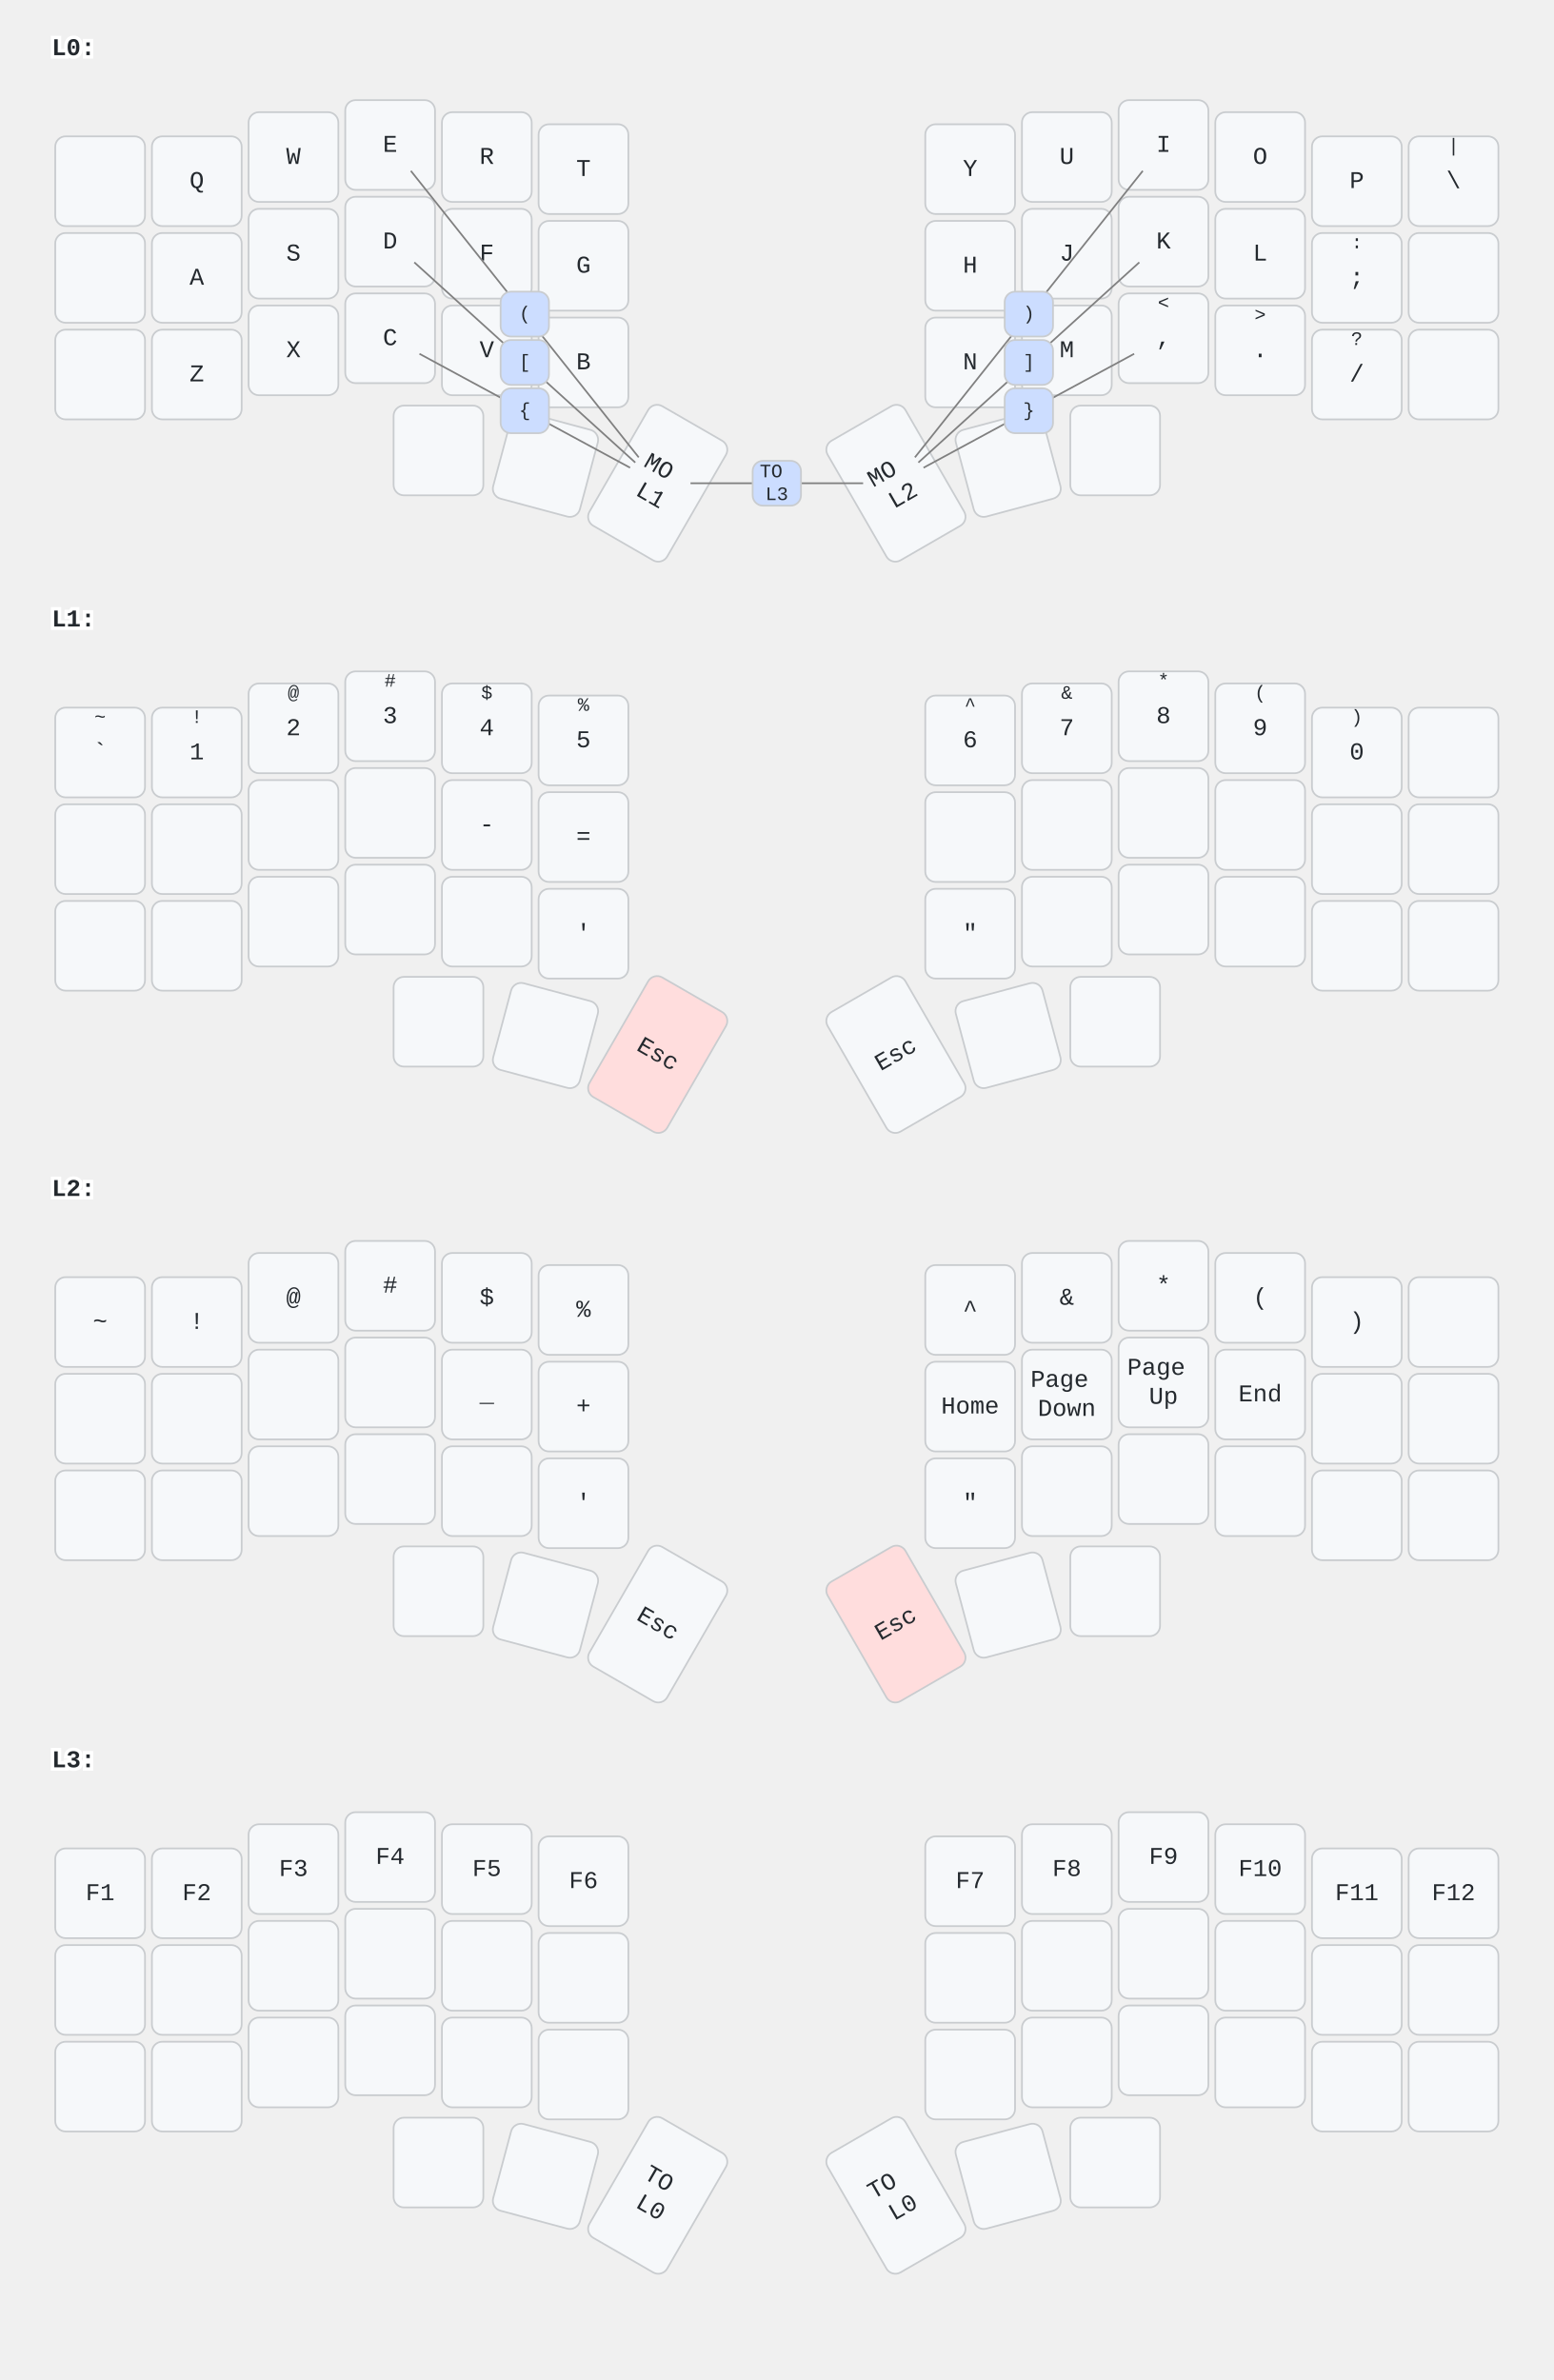
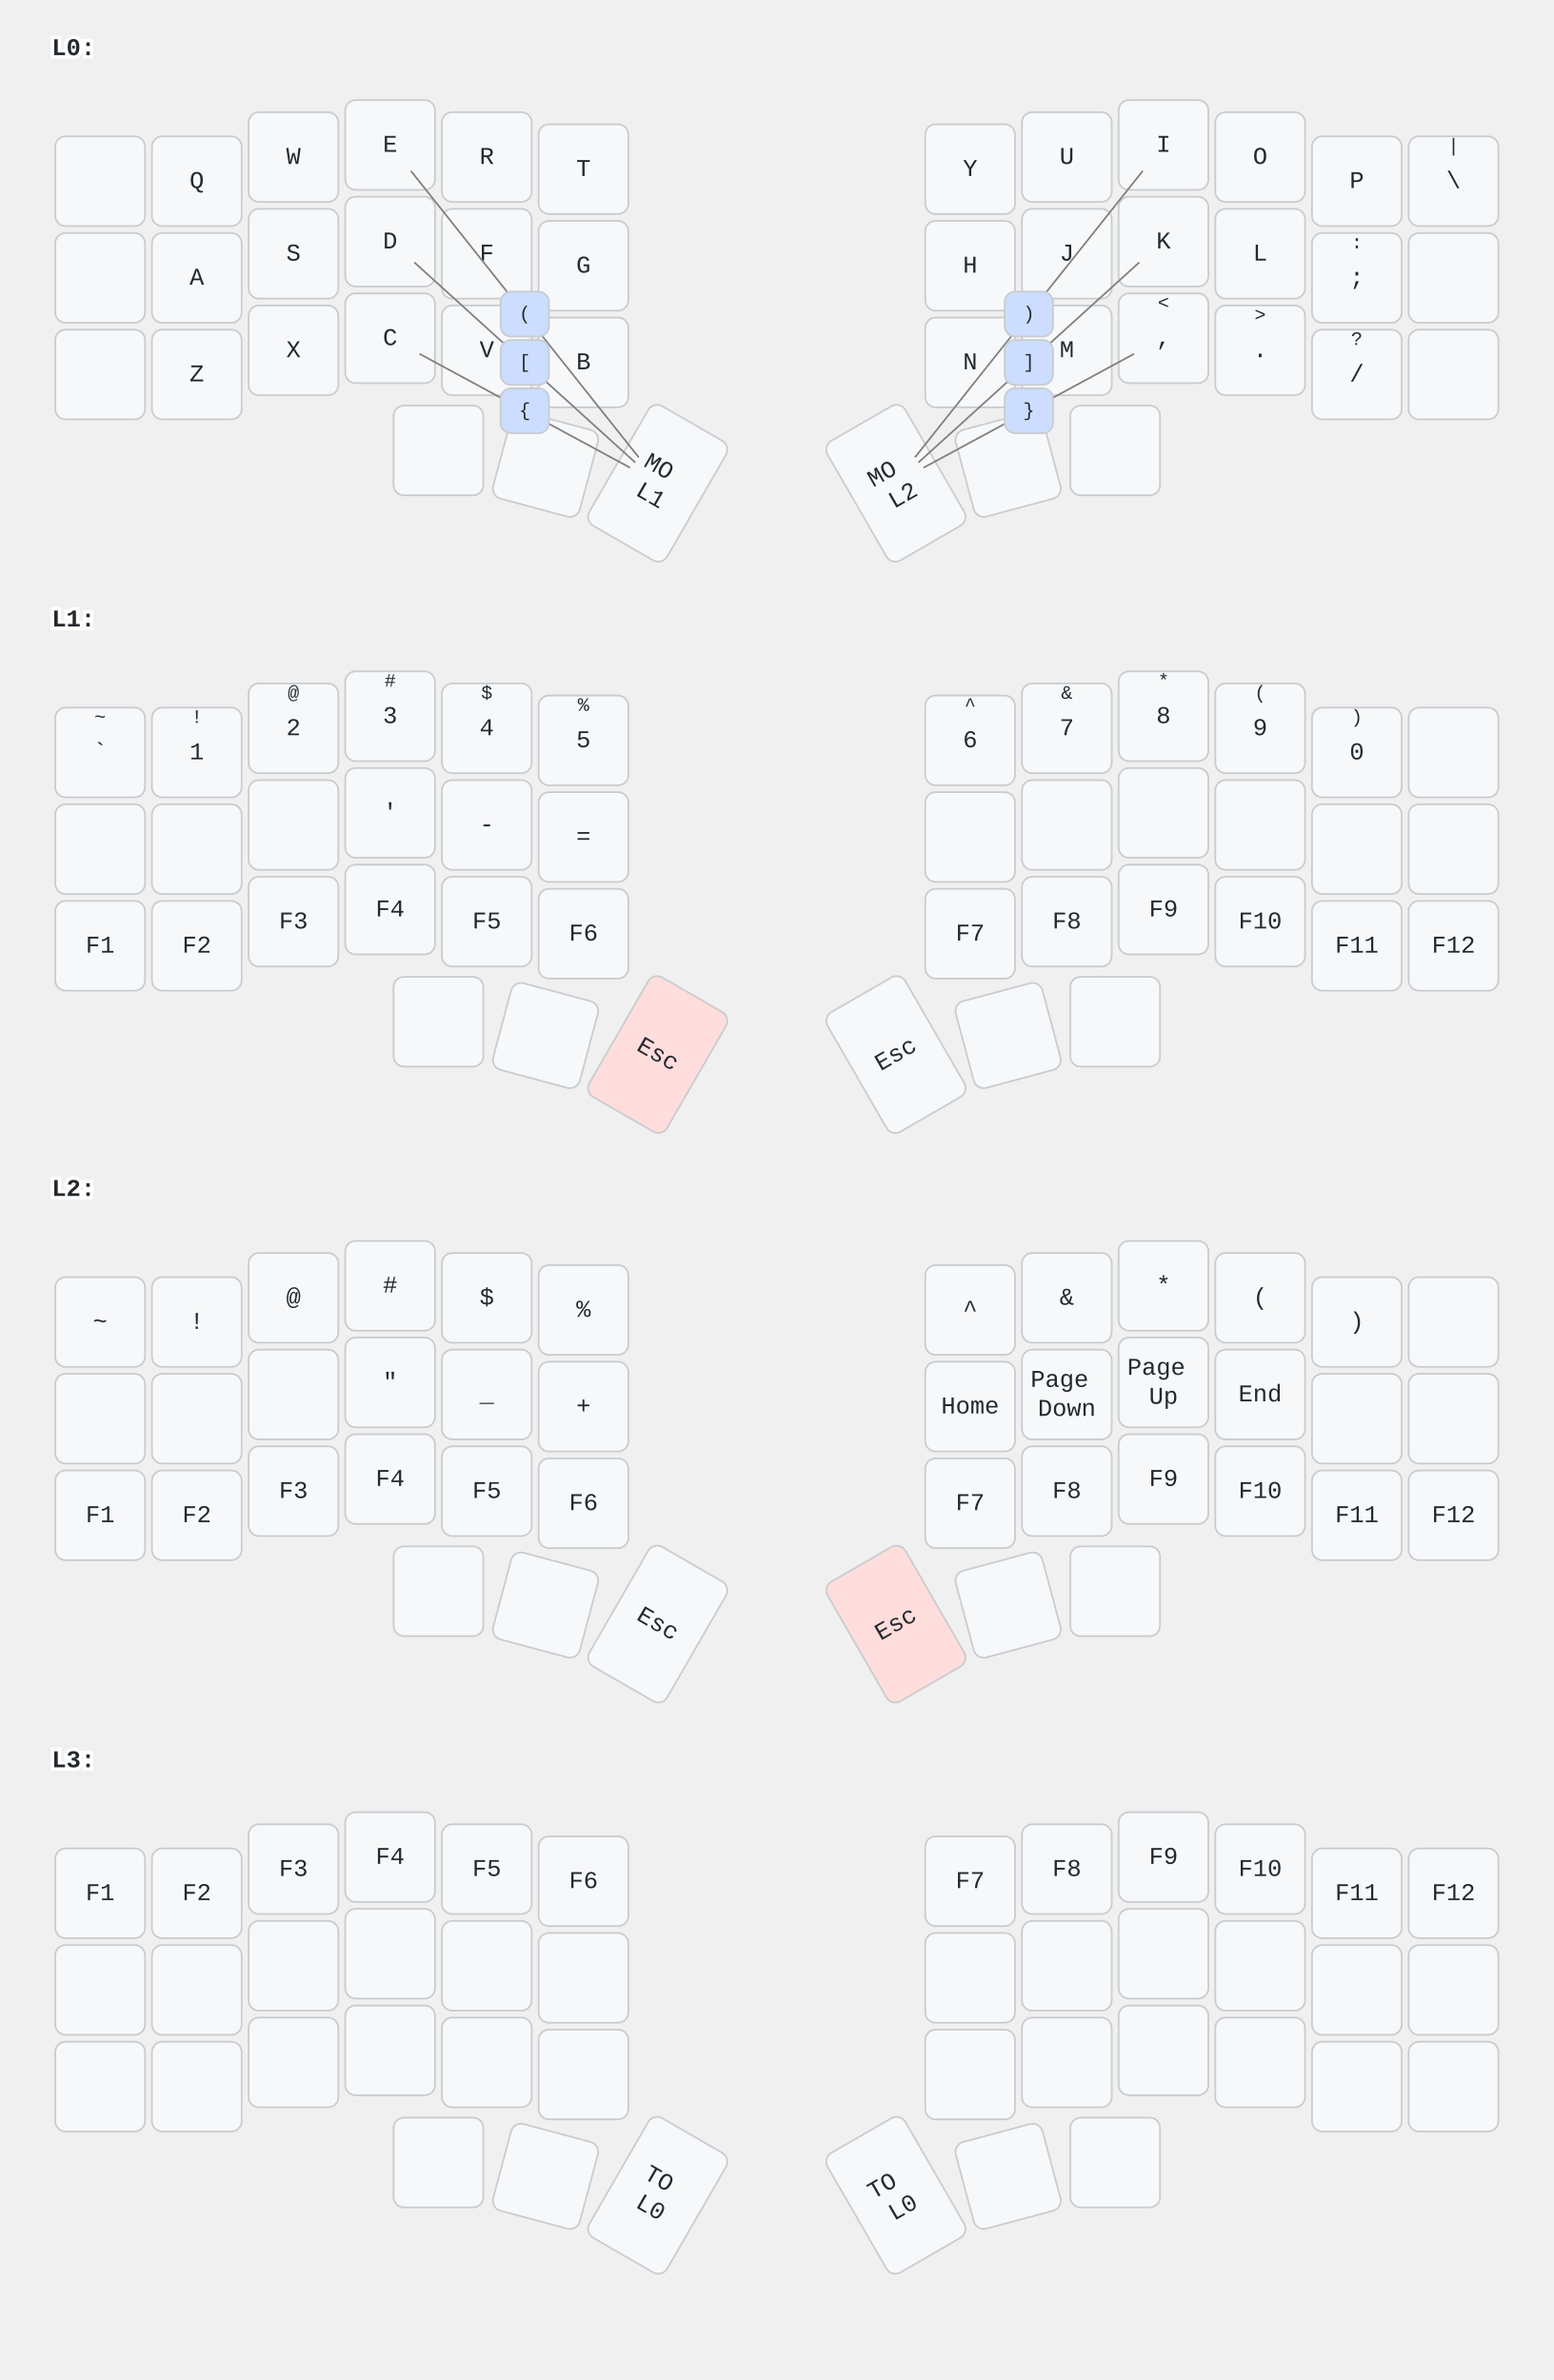
<svg xmlns="http://www.w3.org/2000/svg" xmlns:xlink="http://www.w3.org/1999/xlink" width="900" height="1379" viewBox="0 0 900 1379" class="keymap">
  <defs>/* start glyphs */
<svg id="mdi.apple-keyboard-command">
      <svg viewBox="0 0 24 24">
        <path d="M6,2A4,4 0 0,1 10,6V8H14V6A4,4 0 0,1 18,2A4,4 0 0,1 22,6A4,4 0 0,1 18,10H16V14H18A4,4 0 0,1 22,18A4,4 0 0,1 18,22A4,4 0 0,1 14,18V16H10V18A4,4 0 0,1 6,22A4,4 0 0,1 2,18A4,4 0 0,1 6,14H8V10H6A4,4 0 0,1 2,6A4,4 0 0,1 6,2M16,18A2,2 0 0,0 18,20A2,2 0 0,0 20,18A2,2 0 0,0 18,16H16V18M14,10H10V14H14V10M6,16A2,2 0 0,0 4,18A2,2 0 0,0 6,20A2,2 0 0,0 8,18V16H6M8,6A2,2 0 0,0 6,4A2,2 0 0,0 4,6A2,2 0 0,0 6,8H8V6M18,8A2,2 0 0,0 20,6A2,2 0 0,0 18,4A2,2 0 0,0 16,6V8H18Z" />
      </svg>
    </svg>
    <svg id="mdi.apple-keyboard-control">
      <svg viewBox="0 0 24 24">
        <path d="M19.78,11.78L18.36,13.19L12,6.83L5.64,13.19L4.22,11.78L12,4L19.78,11.78Z" />
      </svg>
    </svg>
    <svg id="mdi.apple-keyboard-shift">
      <svg viewBox="0 0 24 24">
        <path d="M15,18V12H17.17L12,6.83L6.83,12H9V18H15M12,4L22,14H17V20H7V14H2L12,4Z" />
      </svg>
    </svg>
    <svg id="mdi.arrow-down">
      <svg viewBox="0 0 24 24">
        <path d="M11,4H13V16L18.5,10.5L19.92,11.92L12,19.84L4.08,11.92L5.5,10.5L11,16V4Z" />
      </svg>
    </svg>
    <svg id="mdi.arrow-left">
      <svg viewBox="0 0 24 24">
        <path d="M20,11V13H8L13.5,18.5L12.08,19.92L4.16,12L12.08,4.08L13.5,5.5L8,11H20Z" />
      </svg>
    </svg>
    <svg id="mdi.arrow-right">
      <svg viewBox="0 0 24 24">
        <path d="M4,11V13H16L10.5,18.5L11.92,19.92L19.84,12L11.92,4.08L10.5,5.5L16,11H4Z" />
      </svg>
    </svg>
    <svg id="mdi.arrow-up">
      <svg viewBox="0 0 24 24">
        <path d="M13,20H11V8L5.5,13.5L4.08,12.08L12,4.16L19.92,12.08L18.5,13.5L13,8V20Z" />
      </svg>
    </svg>
    <svg id="mdi.backspace-outline">
      <svg viewBox="0 0 24 24">
        <path d="M19,15.59L17.59,17L14,13.41L10.41,17L9,15.59L12.59,12L9,8.41L10.41,7L14,10.59L17.59,7L19,8.41L15.41,12L19,15.59M22,3A2,2 0 0,1 24,5V19A2,2 0 0,1 22,21H7C6.31,21 5.77,20.64 5.41,20.11L0,12L5.41,3.88C5.77,3.35 6.31,3 7,3H22M22,5H7L2.28,12L7,19H22V5Z" />
      </svg>
    </svg>
    <svg id="mdi.keyboard-return">
      <svg viewBox="0 0 24 24">
        <path d="M19,7V11H5.83L9.41,7.41L8,6L2,12L8,18L9.41,16.58L5.83,13H21V7H19Z" />
      </svg>
    </svg>
    <svg id="mdi.keyboard-space">
      <svg viewBox="0 0 24 24">
        <path d="M3 15H5V19H19V15H21V19C21 20.1 20.1 21 19 21H5C3.9 21 3 20.1 3 19V15Z" />
      </svg>
    </svg>
    <svg id="mdi.keyboard-tab">
      <svg viewBox="0 0 24 24">
        <path d="M20,18H22V6H20M11.59,7.41L15.17,11H1V13H15.17L11.59,16.58L13,18L19,12L13,6L11.59,7.41Z" />
      </svg>
    </svg>
  </defs>/* end glyphs */
<style>/* inherit to force styles through use tags */
svg path {
    fill: inherit;
}

/* font and background color specifications */
svg.keymap {
    font-family: SFMono-Regular,Consolas,Liberation Mono,Menlo,monospace;
    font-size: 14px;
    font-kerning: normal;
    text-rendering: optimizeLegibility;
    fill: #24292e;
}

/* default key styling */
rect.key {
    fill: #f6f8fa;
}

rect.key, rect.combo {
    stroke: #c9cccf;
    stroke-width: 1;
}

/* default key side styling, only used is draw_key_sides is set */
rect.side {
    filter: brightness(90%);
}

/* color accent for combo boxes */
rect.combo, rect.combo-separate {
    fill: #cdf;
}

/* color accent for held keys */
rect.held, rect.combo.held {
    fill: #fdd;
}

/* color accent for ghost (optional) keys */
rect.ghost, rect.combo.ghost {
    stroke-dasharray: 4, 4;
    stroke-width: 2;
}

text {
    text-anchor: middle;
    dominant-baseline: middle;
}

/* styling for layer labels */
text.label {
    font-weight: bold;
    text-anchor: start;
    stroke: white;
    stroke-width: 4;
    paint-order: stroke;
}

/* styling for optional footer */
text.footer {
    text-anchor: end;
    dominant-baseline: auto;
    stroke: white;
    stroke-width: 4;
    paint-order: stroke;
}

/* styling for combo tap, and key non-tap label text */
text.combo, text.hold, text.shifted, text.left, text.right {
    font-size: 11px;
}

text.hold {
    text-anchor: middle;
    dominant-baseline: auto;
}

text.shifted {
    text-anchor: middle;
    dominant-baseline: hanging;
}

text.left {
    text-anchor: start;
}

text.right {
    text-anchor: end;
}

text.layer-activator {
    text-decoration: underline;
}

/* styling for hold/shifted label text in combo box */
text.combo.hold, text.combo.shifted, text.combo.left, text.combo.right {
    font-size: 8px;
}

/* lighter symbol for transparent keys */
text.trans {
    fill: #7b7e81;
}

/* styling for combo dendrons */
path.combo {
    stroke-width: 1;
    stroke: gray;
    fill: none;
}

/* Start Tabler Icons Cleanup */
/* cannot use height/width with glyphs */
.icon-tabler &gt; path {
    fill: inherit;
    stroke: inherit;
    stroke-width: 2;
}
/* hide tabler's default box */
.icon-tabler &gt; path[stroke="none"][fill="none"] {
    visibility: hidden;
}
/* End Tabler Icons Cleanup */

@media (prefers-color-scheme: dark) {
svg.keymap { fill: #d1d6db; }
rect.key { fill: #3f4750; }
rect.key, rect.combo { stroke: #60666c; }
rect.combo, rect.combo-separate { fill: #1f3d7a; }
rect.held, rect.combo.held { fill: #854747; }
text.label, text.footer { stroke: black; }
text.trans { fill: #7e8184; }
path.combo { stroke: #7f7f7f; }

}
svg.keymap { background-color: #FFF; }</style>
  <g transform="translate(30, 0)" class="layer-L0">
    <text x="0" y="28" class="label" id="L0">L0:</text>
    <g transform="translate(0, 56)">
      <g transform="translate(28, 49)" class="key keypos-0">
        <rect rx="6" ry="6" x="-26" y="-26" width="52" height="52" class="key" />
        <use href="#mdi.keyboard-tab" xlink:href="#mdi.keyboard-tab" x="-10" y="-10" height="20" width="20.0" class="key tap glyph mdi.keyboard-tab" />
      </g>
      <g transform="translate(84, 49)" class="key keypos-1">
        <rect rx="6" ry="6" x="-26" y="-26" width="52" height="52" class="key" />
        <text x="0" y="0" class="key tap">Q</text>
      </g>
      <g transform="translate(140, 35)" class="key keypos-2">
        <rect rx="6" ry="6" x="-26" y="-26" width="52" height="52" class="key" />
        <text x="0" y="0" class="key tap">W</text>
      </g>
      <g transform="translate(196, 28)" class="key keypos-3">
        <rect rx="6" ry="6" x="-26" y="-26" width="52" height="52" class="key" />
        <text x="0" y="0" class="key tap">E</text>
      </g>
      <g transform="translate(252, 35)" class="key keypos-4">
        <rect rx="6" ry="6" x="-26" y="-26" width="52" height="52" class="key" />
        <text x="0" y="0" class="key tap">R</text>
      </g>
      <g transform="translate(308, 42)" class="key keypos-5">
        <rect rx="6" ry="6" x="-26" y="-26" width="52" height="52" class="key" />
        <text x="0" y="0" class="key tap">T</text>
      </g>
      <g transform="translate(532, 42)" class="key keypos-6">
        <rect rx="6" ry="6" x="-26" y="-26" width="52" height="52" class="key" />
        <text x="0" y="0" class="key tap">Y</text>
      </g>
      <g transform="translate(588, 35)" class="key keypos-7">
        <rect rx="6" ry="6" x="-26" y="-26" width="52" height="52" class="key" />
        <text x="0" y="0" class="key tap">U</text>
      </g>
      <g transform="translate(644, 28)" class="key keypos-8">
        <rect rx="6" ry="6" x="-26" y="-26" width="52" height="52" class="key" />
        <text x="0" y="0" class="key tap">I</text>
      </g>
      <g transform="translate(700, 35)" class="key keypos-9">
        <rect rx="6" ry="6" x="-26" y="-26" width="52" height="52" class="key" />
        <text x="0" y="0" class="key tap">O</text>
      </g>
      <g transform="translate(756, 49)" class="key keypos-10">
        <rect rx="6" ry="6" x="-26" y="-26" width="52" height="52" class="key" />
        <text x="0" y="0" class="key tap">P</text>
      </g>
      <g transform="translate(812, 49)" class="key keypos-11">
        <rect rx="6" ry="6" x="-26" y="-26" width="52" height="52" class="key" />
        <text x="0" y="0" class="key tap">\</text>
        <text x="0" y="-23" class="key shifted">|</text>
      </g>
      <g transform="translate(28, 105)" class="key keypos-12">
        <rect rx="6" ry="6" x="-26" y="-26" width="52" height="52" class="key" />
        <use href="#mdi.apple-keyboard-control" xlink:href="#mdi.apple-keyboard-control" x="-10" y="-10" height="20" width="20.0" class="key tap glyph mdi.apple-keyboard-control" />
      </g>
      <g transform="translate(84, 105)" class="key keypos-13">
        <rect rx="6" ry="6" x="-26" y="-26" width="52" height="52" class="key" />
        <text x="0" y="0" class="key tap">A</text>
      </g>
      <g transform="translate(140, 91)" class="key keypos-14">
        <rect rx="6" ry="6" x="-26" y="-26" width="52" height="52" class="key" />
        <text x="0" y="0" class="key tap">S</text>
      </g>
      <g transform="translate(196, 84)" class="key keypos-15">
        <rect rx="6" ry="6" x="-26" y="-26" width="52" height="52" class="key" />
        <text x="0" y="0" class="key tap">D</text>
      </g>
      <g transform="translate(252, 91)" class="key keypos-16">
        <rect rx="6" ry="6" x="-26" y="-26" width="52" height="52" class="key" />
        <text x="0" y="0" class="key tap">F</text>
      </g>
      <g transform="translate(308, 98)" class="key keypos-17">
        <rect rx="6" ry="6" x="-26" y="-26" width="52" height="52" class="key" />
        <text x="0" y="0" class="key tap">G</text>
      </g>
      <g transform="translate(532, 98)" class="key keypos-18">
        <rect rx="6" ry="6" x="-26" y="-26" width="52" height="52" class="key" />
        <text x="0" y="0" class="key tap">H</text>
      </g>
      <g transform="translate(588, 91)" class="key keypos-19">
        <rect rx="6" ry="6" x="-26" y="-26" width="52" height="52" class="key" />
        <text x="0" y="0" class="key tap">J</text>
      </g>
      <g transform="translate(644, 84)" class="key keypos-20">
        <rect rx="6" ry="6" x="-26" y="-26" width="52" height="52" class="key" />
        <text x="0" y="0" class="key tap">K</text>
      </g>
      <g transform="translate(700, 91)" class="key keypos-21">
        <rect rx="6" ry="6" x="-26" y="-26" width="52" height="52" class="key" />
        <text x="0" y="0" class="key tap">L</text>
      </g>
      <g transform="translate(756, 105)" class="key keypos-22">
        <rect rx="6" ry="6" x="-26" y="-26" width="52" height="52" class="key" />
        <text x="0" y="0" class="key tap">;</text>
        <text x="0" y="-23" class="key shifted">:</text>
      </g>
      <g transform="translate(812, 105)" class="key keypos-23">
        <rect rx="6" ry="6" x="-26" y="-26" width="52" height="52" class="key" />
        <use href="#mdi.keyboard-return" xlink:href="#mdi.keyboard-return" x="-10" y="-10" height="20" width="20.0" class="key tap glyph mdi.keyboard-return" />
      </g>
      <g transform="translate(28, 161)" class="key keypos-24">
        <rect rx="6" ry="6" x="-26" y="-26" width="52" height="52" class="key" />
        <use href="#mdi.apple-keyboard-shift" xlink:href="#mdi.apple-keyboard-shift" x="-10" y="-10" height="20" width="20.0" class="key tap glyph mdi.apple-keyboard-shift" />
      </g>
      <g transform="translate(84, 161)" class="key keypos-25">
        <rect rx="6" ry="6" x="-26" y="-26" width="52" height="52" class="key" />
        <text x="0" y="0" class="key tap">Z</text>
      </g>
      <g transform="translate(140, 147)" class="key keypos-26">
        <rect rx="6" ry="6" x="-26" y="-26" width="52" height="52" class="key" />
        <text x="0" y="0" class="key tap">X</text>
      </g>
      <g transform="translate(196, 140)" class="key keypos-27">
        <rect rx="6" ry="6" x="-26" y="-26" width="52" height="52" class="key" />
        <text x="0" y="0" class="key tap">C</text>
      </g>
      <g transform="translate(252, 147)" class="key keypos-28">
        <rect rx="6" ry="6" x="-26" y="-26" width="52" height="52" class="key" />
        <text x="0" y="0" class="key tap">V</text>
      </g>
      <g transform="translate(308, 154)" class="key keypos-29">
        <rect rx="6" ry="6" x="-26" y="-26" width="52" height="52" class="key" />
        <text x="0" y="0" class="key tap">B</text>
      </g>
      <g transform="translate(532, 154)" class="key keypos-30">
        <rect rx="6" ry="6" x="-26" y="-26" width="52" height="52" class="key" />
        <text x="0" y="0" class="key tap">N</text>
      </g>
      <g transform="translate(588, 147)" class="key keypos-31">
        <rect rx="6" ry="6" x="-26" y="-26" width="52" height="52" class="key" />
        <text x="0" y="0" class="key tap">M</text>
      </g>
      <g transform="translate(644, 140)" class="key keypos-32">
        <rect rx="6" ry="6" x="-26" y="-26" width="52" height="52" class="key" />
        <text x="0" y="0" class="key tap">,</text>
        <text x="0" y="-23" class="key shifted">&lt;</text>
      </g>
      <g transform="translate(700, 147)" class="key keypos-33">
        <rect rx="6" ry="6" x="-26" y="-26" width="52" height="52" class="key" />
        <text x="0" y="0" class="key tap">.</text>
        <text x="0" y="-23" class="key shifted">&gt;</text>
      </g>
      <g transform="translate(756, 161)" class="key keypos-34">
        <rect rx="6" ry="6" x="-26" y="-26" width="52" height="52" class="key" />
        <text x="0" y="0" class="key tap">/</text>
        <text x="0" y="-23" class="key shifted">?</text>
      </g>
      <g transform="translate(812, 161)" class="key keypos-35">
        <rect rx="6" ry="6" x="-26" y="-26" width="52" height="52" class="key" />
        <use href="#mdi.apple-keyboard-shift" xlink:href="#mdi.apple-keyboard-shift" x="-10" y="-10" height="20" width="20.0" class="key tap glyph mdi.apple-keyboard-shift" />
      </g>
      <g transform="translate(224, 205)" class="key keypos-36">
        <rect rx="6" ry="6" x="-26" y="-26" width="52" height="52" class="key" />
        <use href="#mdi.apple-keyboard-command" xlink:href="#mdi.apple-keyboard-command" x="-10" y="-10" height="20" width="20.0" class="key tap glyph mdi.apple-keyboard-command" />
      </g>
      <g transform="translate(286, 213) rotate(15.0)" class="key keypos-37">
        <rect rx="6" ry="6" x="-26" y="-26" width="52" height="52" class="key" />
        <use href="#mdi.keyboard-space" xlink:href="#mdi.keyboard-space" x="-10" y="-10" height="20" width="20.0" class="key tap glyph mdi.keyboard-space" />
      </g>
      <g transform="translate(351, 224) rotate(30.0)" class="key keypos-38">
        <rect rx="6" ry="6" x="-26" y="-40" width="52" height="80" class="key" />
        <text x="0" y="0" class="key tap">
          <tspan x="0" dy="-0.6em">MO</tspan>
          <tspan x="0" dy="1.2em">L1</tspan>
        </text>
      </g>
      <g transform="translate(489, 224) rotate(-30.0)" class="key keypos-39">
        <rect rx="6" ry="6" x="-26" y="-40" width="52" height="80" class="key" />
        <text x="0" y="0" class="key tap">
          <tspan x="0" dy="-0.6em">MO</tspan>
          <tspan x="0" dy="1.2em">L2</tspan>
        </text>
      </g>
      <g transform="translate(554, 213) rotate(-15.0)" class="key keypos-40">
        <rect rx="6" ry="6" x="-26" y="-26" width="52" height="52" class="key" />
        <use href="#mdi.backspace-outline" xlink:href="#mdi.backspace-outline" x="-10" y="-10" height="20" width="20.0" class="key tap glyph mdi.backspace-outline" />
      </g>
      <g transform="translate(616, 205)" class="key keypos-41">
        <rect rx="6" ry="6" x="-26" y="-26" width="52" height="52" class="key" />
        <use href="#mdi.apple-keyboard-command" xlink:href="#mdi.apple-keyboard-command" x="-10" y="-10" height="20" width="20.0" class="key tap glyph mdi.apple-keyboard-command" />
      </g>
      <g class="combo combopos-0">
-         <path d="M420,224 l-50,0" class="combo" />
-         <path d="M420,224 l50,0" class="combo" />
-         <rect rx="6" ry="6" x="406" y="211" width="28" height="26" class="combo" />
-         <text x="420" y="224" class="combo tap">
-           <tspan x="420" dy="-0.6em">TO</tspan>
-           <tspan x="420" dy="1.2em">L3</tspan>
-         </text>
-       </g>
-       <g class="combo combopos-1">
        <path d="M274,126 l-66,-83" class="combo" />
        <path d="M274,126 l66,83" class="combo" />
        <rect rx="6" ry="6" x="260" y="113" width="28" height="26" class="combo" />
        <text x="274" y="126" class="combo tap">(</text>
      </g>
-       <g class="combo combopos-2">
+       <g class="combo combopos-1">
        <path d="M274,154 l-64,-58" class="combo" />
        <path d="M274,154 l64,58" class="combo" />
        <rect rx="6" ry="6" x="260" y="141" width="28" height="26" class="combo" />
        <text x="274" y="154" class="combo tap">[</text>
      </g>
-       <g class="combo combopos-3">
+       <g class="combo combopos-2">
        <path d="M274,182 l-61,-33" class="combo" />
        <path d="M274,182 l61,33" class="combo" />
        <rect rx="6" ry="6" x="260" y="169" width="28" height="26" class="combo" />
        <text x="274" y="182" class="combo tap">{</text>
      </g>
-       <g class="combo combopos-4">
+       <g class="combo combopos-3">
        <path d="M566,126 l66,-83" class="combo" />
        <path d="M566,126 l-66,83" class="combo" />
        <rect rx="6" ry="6" x="552" y="113" width="28" height="26" class="combo" />
        <text x="566" y="126" class="combo tap">)</text>
      </g>
-       <g class="combo combopos-5">
+       <g class="combo combopos-4">
        <path d="M566,154 l64,-58" class="combo" />
        <path d="M566,154 l-64,58" class="combo" />
        <rect rx="6" ry="6" x="552" y="141" width="28" height="26" class="combo" />
        <text x="566" y="154" class="combo tap">]</text>
      </g>
-       <g class="combo combopos-6">
+       <g class="combo combopos-5">
        <path d="M566,182 l61,-33" class="combo" />
        <path d="M566,182 l-61,33" class="combo" />
        <rect rx="6" ry="6" x="552" y="169" width="28" height="26" class="combo" />
        <text x="566" y="182" class="combo tap">}</text>
      </g>
    </g>
  </g>
  <g transform="translate(30, 331)" class="layer-L1">
    <text x="0" y="28" class="label" id="L1">L1:</text>
    <g transform="translate(0, 56)">
      <g transform="translate(28, 49)" class="key keypos-0">
        <rect rx="6" ry="6" x="-26" y="-26" width="52" height="52" class="key" />
        <text x="0" y="0" class="key tap">`</text>
        <text x="0" y="-23" class="key shifted">~</text>
      </g>
      <g transform="translate(84, 49)" class="key keypos-1">
        <rect rx="6" ry="6" x="-26" y="-26" width="52" height="52" class="key" />
        <text x="0" y="0" class="key tap">1</text>
        <text x="0" y="-23" class="key shifted">!</text>
      </g>
      <g transform="translate(140, 35)" class="key keypos-2">
        <rect rx="6" ry="6" x="-26" y="-26" width="52" height="52" class="key" />
        <text x="0" y="0" class="key tap">2</text>
        <text x="0" y="-23" class="key shifted">@</text>
      </g>
      <g transform="translate(196, 28)" class="key keypos-3">
        <rect rx="6" ry="6" x="-26" y="-26" width="52" height="52" class="key" />
        <text x="0" y="0" class="key tap">3</text>
        <text x="0" y="-23" class="key shifted">#</text>
      </g>
      <g transform="translate(252, 35)" class="key keypos-4">
        <rect rx="6" ry="6" x="-26" y="-26" width="52" height="52" class="key" />
        <text x="0" y="0" class="key tap">4</text>
        <text x="0" y="-23" class="key shifted">$</text>
      </g>
      <g transform="translate(308, 42)" class="key keypos-5">
        <rect rx="6" ry="6" x="-26" y="-26" width="52" height="52" class="key" />
        <text x="0" y="0" class="key tap">5</text>
        <text x="0" y="-23" class="key shifted">%</text>
      </g>
      <g transform="translate(532, 42)" class="key keypos-6">
        <rect rx="6" ry="6" x="-26" y="-26" width="52" height="52" class="key" />
        <text x="0" y="0" class="key tap">6</text>
        <text x="0" y="-23" class="key shifted">^</text>
      </g>
      <g transform="translate(588, 35)" class="key keypos-7">
        <rect rx="6" ry="6" x="-26" y="-26" width="52" height="52" class="key" />
        <text x="0" y="0" class="key tap">7</text>
        <text x="0" y="-23" class="key shifted">&amp;</text>
      </g>
      <g transform="translate(644, 28)" class="key keypos-8">
        <rect rx="6" ry="6" x="-26" y="-26" width="52" height="52" class="key" />
        <text x="0" y="0" class="key tap">8</text>
        <text x="0" y="-23" class="key shifted">*</text>
      </g>
      <g transform="translate(700, 35)" class="key keypos-9">
        <rect rx="6" ry="6" x="-26" y="-26" width="52" height="52" class="key" />
        <text x="0" y="0" class="key tap">9</text>
        <text x="0" y="-23" class="key shifted">(</text>
      </g>
      <g transform="translate(756, 49)" class="key keypos-10">
        <rect rx="6" ry="6" x="-26" y="-26" width="52" height="52" class="key" />
        <text x="0" y="0" class="key tap">0</text>
        <text x="0" y="-23" class="key shifted">)</text>
      </g>
      <g transform="translate(812, 49)" class="key keypos-11">
        <rect rx="6" ry="6" x="-26" y="-26" width="52" height="52" class="key" />
      </g>
      <g transform="translate(28, 105)" class="key keypos-12">
        <rect rx="6" ry="6" x="-26" y="-26" width="52" height="52" class="key" />
-         <use href="#mdi.apple-keyboard-control" xlink:href="#mdi.apple-keyboard-control" x="-10" y="-10" height="20" width="20.0" class="key tap glyph mdi.apple-keyboard-control" />
      </g>
      <g transform="translate(84, 105)" class="key keypos-13">
        <rect rx="6" ry="6" x="-26" y="-26" width="52" height="52" class="key" />
      </g>
      <g transform="translate(140, 91)" class="key keypos-14">
        <rect rx="6" ry="6" x="-26" y="-26" width="52" height="52" class="key" />
      </g>
      <g transform="translate(196, 84)" class="key keypos-15">
        <rect rx="6" ry="6" x="-26" y="-26" width="52" height="52" class="key" />
+         <text x="0" y="0" class="key tap">'</text>
      </g>
      <g transform="translate(252, 91)" class="key keypos-16">
        <rect rx="6" ry="6" x="-26" y="-26" width="52" height="52" class="key" />
        <text x="0" y="0" class="key tap">-</text>
      </g>
      <g transform="translate(308, 98)" class="key keypos-17">
        <rect rx="6" ry="6" x="-26" y="-26" width="52" height="52" class="key" />
        <text x="0" y="0" class="key tap">=</text>
      </g>
      <g transform="translate(532, 98)" class="key keypos-18">
        <rect rx="6" ry="6" x="-26" y="-26" width="52" height="52" class="key" />
        <use href="#mdi.arrow-left" xlink:href="#mdi.arrow-left" x="-10" y="-10" height="20" width="20.0" class="key tap glyph mdi.arrow-left" />
      </g>
      <g transform="translate(588, 91)" class="key keypos-19">
        <rect rx="6" ry="6" x="-26" y="-26" width="52" height="52" class="key" />
        <use href="#mdi.arrow-down" xlink:href="#mdi.arrow-down" x="-10" y="-10" height="20" width="20.0" class="key tap glyph mdi.arrow-down" />
      </g>
      <g transform="translate(644, 84)" class="key keypos-20">
        <rect rx="6" ry="6" x="-26" y="-26" width="52" height="52" class="key" />
        <use href="#mdi.arrow-up" xlink:href="#mdi.arrow-up" x="-10" y="-10" height="20" width="20.0" class="key tap glyph mdi.arrow-up" />
      </g>
      <g transform="translate(700, 91)" class="key keypos-21">
        <rect rx="6" ry="6" x="-26" y="-26" width="52" height="52" class="key" />
        <use href="#mdi.arrow-right" xlink:href="#mdi.arrow-right" x="-10" y="-10" height="20" width="20.0" class="key tap glyph mdi.arrow-right" />
      </g>
      <g transform="translate(756, 105)" class="key keypos-22">
        <rect rx="6" ry="6" x="-26" y="-26" width="52" height="52" class="key" />
      </g>
      <g transform="translate(812, 105)" class="key keypos-23">
        <rect rx="6" ry="6" x="-26" y="-26" width="52" height="52" class="key" />
-         <use href="#mdi.keyboard-return" xlink:href="#mdi.keyboard-return" x="-10" y="-10" height="20" width="20.0" class="key tap glyph mdi.keyboard-return" />
      </g>
      <g transform="translate(28, 161)" class="key keypos-24">
        <rect rx="6" ry="6" x="-26" y="-26" width="52" height="52" class="key" />
-         <use href="#mdi.apple-keyboard-shift" xlink:href="#mdi.apple-keyboard-shift" x="-10" y="-10" height="20" width="20.0" class="key tap glyph mdi.apple-keyboard-shift" />
+         <text x="0" y="0" class="key tap">F1</text>
      </g>
      <g transform="translate(84, 161)" class="key keypos-25">
        <rect rx="6" ry="6" x="-26" y="-26" width="52" height="52" class="key" />
+         <text x="0" y="0" class="key tap">F2</text>
      </g>
      <g transform="translate(140, 147)" class="key keypos-26">
        <rect rx="6" ry="6" x="-26" y="-26" width="52" height="52" class="key" />
+         <text x="0" y="0" class="key tap">F3</text>
      </g>
      <g transform="translate(196, 140)" class="key keypos-27">
        <rect rx="6" ry="6" x="-26" y="-26" width="52" height="52" class="key" />
+         <text x="0" y="0" class="key tap">F4</text>
      </g>
      <g transform="translate(252, 147)" class="key keypos-28">
        <rect rx="6" ry="6" x="-26" y="-26" width="52" height="52" class="key" />
+         <text x="0" y="0" class="key tap">F5</text>
      </g>
      <g transform="translate(308, 154)" class="key keypos-29">
        <rect rx="6" ry="6" x="-26" y="-26" width="52" height="52" class="key" />
-         <text x="0" y="0" class="key tap">'</text>
+         <text x="0" y="0" class="key tap">F6</text>
      </g>
      <g transform="translate(532, 154)" class="key keypos-30">
        <rect rx="6" ry="6" x="-26" y="-26" width="52" height="52" class="key" />
-         <text x="0" y="0" class="key tap">"</text>
+         <text x="0" y="0" class="key tap">F7</text>
      </g>
      <g transform="translate(588, 147)" class="key keypos-31">
        <rect rx="6" ry="6" x="-26" y="-26" width="52" height="52" class="key" />
+         <text x="0" y="0" class="key tap">F8</text>
      </g>
      <g transform="translate(644, 140)" class="key keypos-32">
        <rect rx="6" ry="6" x="-26" y="-26" width="52" height="52" class="key" />
+         <text x="0" y="0" class="key tap">F9</text>
      </g>
      <g transform="translate(700, 147)" class="key keypos-33">
        <rect rx="6" ry="6" x="-26" y="-26" width="52" height="52" class="key" />
+         <text x="0" y="0" class="key tap">F10</text>
      </g>
      <g transform="translate(756, 161)" class="key keypos-34">
        <rect rx="6" ry="6" x="-26" y="-26" width="52" height="52" class="key" />
+         <text x="0" y="0" class="key tap">F11</text>
      </g>
      <g transform="translate(812, 161)" class="key keypos-35">
        <rect rx="6" ry="6" x="-26" y="-26" width="52" height="52" class="key" />
-         <use href="#mdi.apple-keyboard-shift" xlink:href="#mdi.apple-keyboard-shift" x="-10" y="-10" height="20" width="20.0" class="key tap glyph mdi.apple-keyboard-shift" />
+         <text x="0" y="0" class="key tap">F12</text>
      </g>
      <g transform="translate(224, 205)" class="key keypos-36">
        <rect rx="6" ry="6" x="-26" y="-26" width="52" height="52" class="key" />
        <use href="#mdi.apple-keyboard-command" xlink:href="#mdi.apple-keyboard-command" x="-10" y="-10" height="20" width="20.0" class="key tap glyph mdi.apple-keyboard-command" />
      </g>
      <g transform="translate(286, 213) rotate(15.0)" class="key keypos-37">
        <rect rx="6" ry="6" x="-26" y="-26" width="52" height="52" class="key" />
        <use href="#mdi.keyboard-space" xlink:href="#mdi.keyboard-space" x="-10" y="-10" height="20" width="20.0" class="key tap glyph mdi.keyboard-space" />
      </g>
      <g transform="translate(351, 224) rotate(30.0)" class="key held keypos-38">
        <rect rx="6" ry="6" x="-26" y="-40" width="52" height="80" class="key held" />
        <text x="0" y="0" class="key held tap">Esc</text>
      </g>
      <g transform="translate(489, 224) rotate(-30.0)" class="key keypos-39">
        <rect rx="6" ry="6" x="-26" y="-40" width="52" height="80" class="key" />
        <text x="0" y="0" class="key tap">Esc</text>
      </g>
      <g transform="translate(554, 213) rotate(-15.0)" class="key keypos-40">
        <rect rx="6" ry="6" x="-26" y="-26" width="52" height="52" class="key" />
        <use href="#mdi.backspace-outline" xlink:href="#mdi.backspace-outline" x="-10" y="-10" height="20" width="20.0" class="key tap glyph mdi.backspace-outline" />
      </g>
      <g transform="translate(616, 205)" class="key keypos-41">
        <rect rx="6" ry="6" x="-26" y="-26" width="52" height="52" class="key" />
        <use href="#mdi.apple-keyboard-command" xlink:href="#mdi.apple-keyboard-command" x="-10" y="-10" height="20" width="20.0" class="key tap glyph mdi.apple-keyboard-command" />
      </g>
    </g>
  </g>
  <g transform="translate(30, 661)" class="layer-L2">
    <text x="0" y="28" class="label" id="L2">L2:</text>
    <g transform="translate(0, 56)">
      <g transform="translate(28, 49)" class="key keypos-0">
        <rect rx="6" ry="6" x="-26" y="-26" width="52" height="52" class="key" />
        <text x="0" y="0" class="key tap">~</text>
      </g>
      <g transform="translate(84, 49)" class="key keypos-1">
        <rect rx="6" ry="6" x="-26" y="-26" width="52" height="52" class="key" />
        <text x="0" y="0" class="key tap">!</text>
      </g>
      <g transform="translate(140, 35)" class="key keypos-2">
        <rect rx="6" ry="6" x="-26" y="-26" width="52" height="52" class="key" />
        <text x="0" y="0" class="key tap">@</text>
      </g>
      <g transform="translate(196, 28)" class="key keypos-3">
        <rect rx="6" ry="6" x="-26" y="-26" width="52" height="52" class="key" />
        <text x="0" y="0" class="key tap">#</text>
      </g>
      <g transform="translate(252, 35)" class="key keypos-4">
        <rect rx="6" ry="6" x="-26" y="-26" width="52" height="52" class="key" />
        <text x="0" y="0" class="key tap">$</text>
      </g>
      <g transform="translate(308, 42)" class="key keypos-5">
        <rect rx="6" ry="6" x="-26" y="-26" width="52" height="52" class="key" />
        <text x="0" y="0" class="key tap">%</text>
      </g>
      <g transform="translate(532, 42)" class="key keypos-6">
        <rect rx="6" ry="6" x="-26" y="-26" width="52" height="52" class="key" />
        <text x="0" y="0" class="key tap">^</text>
      </g>
      <g transform="translate(588, 35)" class="key keypos-7">
        <rect rx="6" ry="6" x="-26" y="-26" width="52" height="52" class="key" />
        <text x="0" y="0" class="key tap">&amp;</text>
      </g>
      <g transform="translate(644, 28)" class="key keypos-8">
        <rect rx="6" ry="6" x="-26" y="-26" width="52" height="52" class="key" />
        <text x="0" y="0" class="key tap">*</text>
      </g>
      <g transform="translate(700, 35)" class="key keypos-9">
        <rect rx="6" ry="6" x="-26" y="-26" width="52" height="52" class="key" />
        <text x="0" y="0" class="key tap">(</text>
      </g>
      <g transform="translate(756, 49)" class="key keypos-10">
        <rect rx="6" ry="6" x="-26" y="-26" width="52" height="52" class="key" />
        <text x="0" y="0" class="key tap">)</text>
      </g>
      <g transform="translate(812, 49)" class="key keypos-11">
        <rect rx="6" ry="6" x="-26" y="-26" width="52" height="52" class="key" />
      </g>
      <g transform="translate(28, 105)" class="key keypos-12">
        <rect rx="6" ry="6" x="-26" y="-26" width="52" height="52" class="key" />
-         <use href="#mdi.apple-keyboard-control" xlink:href="#mdi.apple-keyboard-control" x="-10" y="-10" height="20" width="20.0" class="key tap glyph mdi.apple-keyboard-control" />
      </g>
      <g transform="translate(84, 105)" class="key keypos-13">
        <rect rx="6" ry="6" x="-26" y="-26" width="52" height="52" class="key" />
      </g>
      <g transform="translate(140, 91)" class="key keypos-14">
        <rect rx="6" ry="6" x="-26" y="-26" width="52" height="52" class="key" />
      </g>
      <g transform="translate(196, 84)" class="key keypos-15">
        <rect rx="6" ry="6" x="-26" y="-26" width="52" height="52" class="key" />
+         <text x="0" y="0" class="key tap">"</text>
      </g>
      <g transform="translate(252, 91)" class="key keypos-16">
        <rect rx="6" ry="6" x="-26" y="-26" width="52" height="52" class="key" />
        <text x="0" y="0" class="key tap">_</text>
      </g>
      <g transform="translate(308, 98)" class="key keypos-17">
        <rect rx="6" ry="6" x="-26" y="-26" width="52" height="52" class="key" />
        <text x="0" y="0" class="key tap">+</text>
      </g>
      <g transform="translate(532, 98)" class="key keypos-18">
        <rect rx="6" ry="6" x="-26" y="-26" width="52" height="52" class="key" />
        <text x="0" y="0" class="key tap">Home</text>
      </g>
      <g transform="translate(588, 91)" class="key keypos-19">
        <rect rx="6" ry="6" x="-26" y="-26" width="52" height="52" class="key" />
        <text x="0" y="0" class="key tap">
          <tspan x="0" dy="-0.6em">Page</tspan>
          <tspan x="0" dy="1.2em">Down</tspan>
        </text>
      </g>
      <g transform="translate(644, 84)" class="key keypos-20">
        <rect rx="6" ry="6" x="-26" y="-26" width="52" height="52" class="key" />
        <text x="0" y="0" class="key tap">
          <tspan x="0" dy="-0.6em">Page</tspan>
          <tspan x="0" dy="1.2em">Up</tspan>
        </text>
      </g>
      <g transform="translate(700, 91)" class="key keypos-21">
        <rect rx="6" ry="6" x="-26" y="-26" width="52" height="52" class="key" />
        <text x="0" y="0" class="key tap">End</text>
      </g>
      <g transform="translate(756, 105)" class="key keypos-22">
        <rect rx="6" ry="6" x="-26" y="-26" width="52" height="52" class="key" />
      </g>
      <g transform="translate(812, 105)" class="key keypos-23">
        <rect rx="6" ry="6" x="-26" y="-26" width="52" height="52" class="key" />
-         <use href="#mdi.keyboard-return" xlink:href="#mdi.keyboard-return" x="-10" y="-10" height="20" width="20.0" class="key tap glyph mdi.keyboard-return" />
      </g>
      <g transform="translate(28, 161)" class="key keypos-24">
        <rect rx="6" ry="6" x="-26" y="-26" width="52" height="52" class="key" />
-         <use href="#mdi.apple-keyboard-shift" xlink:href="#mdi.apple-keyboard-shift" x="-10" y="-10" height="20" width="20.0" class="key tap glyph mdi.apple-keyboard-shift" />
+         <text x="0" y="0" class="key tap">F1</text>
      </g>
      <g transform="translate(84, 161)" class="key keypos-25">
        <rect rx="6" ry="6" x="-26" y="-26" width="52" height="52" class="key" />
+         <text x="0" y="0" class="key tap">F2</text>
      </g>
      <g transform="translate(140, 147)" class="key keypos-26">
        <rect rx="6" ry="6" x="-26" y="-26" width="52" height="52" class="key" />
+         <text x="0" y="0" class="key tap">F3</text>
      </g>
      <g transform="translate(196, 140)" class="key keypos-27">
        <rect rx="6" ry="6" x="-26" y="-26" width="52" height="52" class="key" />
+         <text x="0" y="0" class="key tap">F4</text>
      </g>
      <g transform="translate(252, 147)" class="key keypos-28">
        <rect rx="6" ry="6" x="-26" y="-26" width="52" height="52" class="key" />
+         <text x="0" y="0" class="key tap">F5</text>
      </g>
      <g transform="translate(308, 154)" class="key keypos-29">
        <rect rx="6" ry="6" x="-26" y="-26" width="52" height="52" class="key" />
-         <text x="0" y="0" class="key tap">'</text>
+         <text x="0" y="0" class="key tap">F6</text>
      </g>
      <g transform="translate(532, 154)" class="key keypos-30">
        <rect rx="6" ry="6" x="-26" y="-26" width="52" height="52" class="key" />
-         <text x="0" y="0" class="key tap">"</text>
+         <text x="0" y="0" class="key tap">F7</text>
      </g>
      <g transform="translate(588, 147)" class="key keypos-31">
        <rect rx="6" ry="6" x="-26" y="-26" width="52" height="52" class="key" />
+         <text x="0" y="0" class="key tap">F8</text>
      </g>
      <g transform="translate(644, 140)" class="key keypos-32">
        <rect rx="6" ry="6" x="-26" y="-26" width="52" height="52" class="key" />
+         <text x="0" y="0" class="key tap">F9</text>
      </g>
      <g transform="translate(700, 147)" class="key keypos-33">
        <rect rx="6" ry="6" x="-26" y="-26" width="52" height="52" class="key" />
+         <text x="0" y="0" class="key tap">F10</text>
      </g>
      <g transform="translate(756, 161)" class="key keypos-34">
        <rect rx="6" ry="6" x="-26" y="-26" width="52" height="52" class="key" />
+         <text x="0" y="0" class="key tap">F11</text>
      </g>
      <g transform="translate(812, 161)" class="key keypos-35">
        <rect rx="6" ry="6" x="-26" y="-26" width="52" height="52" class="key" />
-         <use href="#mdi.apple-keyboard-shift" xlink:href="#mdi.apple-keyboard-shift" x="-10" y="-10" height="20" width="20.0" class="key tap glyph mdi.apple-keyboard-shift" />
+         <text x="0" y="0" class="key tap">F12</text>
      </g>
      <g transform="translate(224, 205)" class="key keypos-36">
        <rect rx="6" ry="6" x="-26" y="-26" width="52" height="52" class="key" />
        <use href="#mdi.apple-keyboard-command" xlink:href="#mdi.apple-keyboard-command" x="-10" y="-10" height="20" width="20.0" class="key tap glyph mdi.apple-keyboard-command" />
      </g>
      <g transform="translate(286, 213) rotate(15.0)" class="key keypos-37">
        <rect rx="6" ry="6" x="-26" y="-26" width="52" height="52" class="key" />
        <use href="#mdi.keyboard-space" xlink:href="#mdi.keyboard-space" x="-10" y="-10" height="20" width="20.0" class="key tap glyph mdi.keyboard-space" />
      </g>
      <g transform="translate(351, 224) rotate(30.0)" class="key keypos-38">
        <rect rx="6" ry="6" x="-26" y="-40" width="52" height="80" class="key" />
        <text x="0" y="0" class="key tap">Esc</text>
      </g>
      <g transform="translate(489, 224) rotate(-30.0)" class="key held keypos-39">
        <rect rx="6" ry="6" x="-26" y="-40" width="52" height="80" class="key held" />
        <text x="0" y="0" class="key held tap">Esc</text>
      </g>
      <g transform="translate(554, 213) rotate(-15.0)" class="key keypos-40">
        <rect rx="6" ry="6" x="-26" y="-26" width="52" height="52" class="key" />
        <use href="#mdi.backspace-outline" xlink:href="#mdi.backspace-outline" x="-10" y="-10" height="20" width="20.0" class="key tap glyph mdi.backspace-outline" />
      </g>
      <g transform="translate(616, 205)" class="key keypos-41">
        <rect rx="6" ry="6" x="-26" y="-26" width="52" height="52" class="key" />
        <use href="#mdi.apple-keyboard-command" xlink:href="#mdi.apple-keyboard-command" x="-10" y="-10" height="20" width="20.0" class="key tap glyph mdi.apple-keyboard-command" />
      </g>
    </g>
  </g>
  <g transform="translate(30, 992)" class="layer-L3">
    <text x="0" y="28" class="label" id="L3">L3:</text>
    <g transform="translate(0, 56)">
      <g transform="translate(28, 49)" class="key keypos-0">
        <rect rx="6" ry="6" x="-26" y="-26" width="52" height="52" class="key" />
        <text x="0" y="0" class="key tap">F1</text>
      </g>
      <g transform="translate(84, 49)" class="key keypos-1">
        <rect rx="6" ry="6" x="-26" y="-26" width="52" height="52" class="key" />
        <text x="0" y="0" class="key tap">F2</text>
      </g>
      <g transform="translate(140, 35)" class="key keypos-2">
        <rect rx="6" ry="6" x="-26" y="-26" width="52" height="52" class="key" />
        <text x="0" y="0" class="key tap">F3</text>
      </g>
      <g transform="translate(196, 28)" class="key keypos-3">
        <rect rx="6" ry="6" x="-26" y="-26" width="52" height="52" class="key" />
        <text x="0" y="0" class="key tap">F4</text>
      </g>
      <g transform="translate(252, 35)" class="key keypos-4">
        <rect rx="6" ry="6" x="-26" y="-26" width="52" height="52" class="key" />
        <text x="0" y="0" class="key tap">F5</text>
      </g>
      <g transform="translate(308, 42)" class="key keypos-5">
        <rect rx="6" ry="6" x="-26" y="-26" width="52" height="52" class="key" />
        <text x="0" y="0" class="key tap">F6</text>
      </g>
      <g transform="translate(532, 42)" class="key keypos-6">
        <rect rx="6" ry="6" x="-26" y="-26" width="52" height="52" class="key" />
        <text x="0" y="0" class="key tap">F7</text>
      </g>
      <g transform="translate(588, 35)" class="key keypos-7">
        <rect rx="6" ry="6" x="-26" y="-26" width="52" height="52" class="key" />
        <text x="0" y="0" class="key tap">F8</text>
      </g>
      <g transform="translate(644, 28)" class="key keypos-8">
        <rect rx="6" ry="6" x="-26" y="-26" width="52" height="52" class="key" />
        <text x="0" y="0" class="key tap">F9</text>
      </g>
      <g transform="translate(700, 35)" class="key keypos-9">
        <rect rx="6" ry="6" x="-26" y="-26" width="52" height="52" class="key" />
        <text x="0" y="0" class="key tap">F10</text>
      </g>
      <g transform="translate(756, 49)" class="key keypos-10">
        <rect rx="6" ry="6" x="-26" y="-26" width="52" height="52" class="key" />
        <text x="0" y="0" class="key tap">F11</text>
      </g>
      <g transform="translate(812, 49)" class="key keypos-11">
        <rect rx="6" ry="6" x="-26" y="-26" width="52" height="52" class="key" />
        <text x="0" y="0" class="key tap">F12</text>
      </g>
      <g transform="translate(28, 105)" class="key keypos-12">
        <rect rx="6" ry="6" x="-26" y="-26" width="52" height="52" class="key" />
-         <use href="#mdi.apple-keyboard-control" xlink:href="#mdi.apple-keyboard-control" x="-10" y="-10" height="20" width="20.0" class="key tap glyph mdi.apple-keyboard-control" />
      </g>
      <g transform="translate(84, 105)" class="key keypos-13">
        <rect rx="6" ry="6" x="-26" y="-26" width="52" height="52" class="key" />
      </g>
      <g transform="translate(140, 91)" class="key keypos-14">
        <rect rx="6" ry="6" x="-26" y="-26" width="52" height="52" class="key" />
      </g>
      <g transform="translate(196, 84)" class="key keypos-15">
        <rect rx="6" ry="6" x="-26" y="-26" width="52" height="52" class="key" />
      </g>
      <g transform="translate(252, 91)" class="key keypos-16">
        <rect rx="6" ry="6" x="-26" y="-26" width="52" height="52" class="key" />
      </g>
      <g transform="translate(308, 98)" class="key keypos-17">
        <rect rx="6" ry="6" x="-26" y="-26" width="52" height="52" class="key" />
      </g>
      <g transform="translate(532, 98)" class="key keypos-18">
        <rect rx="6" ry="6" x="-26" y="-26" width="52" height="52" class="key" />
      </g>
      <g transform="translate(588, 91)" class="key keypos-19">
        <rect rx="6" ry="6" x="-26" y="-26" width="52" height="52" class="key" />
      </g>
      <g transform="translate(644, 84)" class="key keypos-20">
        <rect rx="6" ry="6" x="-26" y="-26" width="52" height="52" class="key" />
      </g>
      <g transform="translate(700, 91)" class="key keypos-21">
        <rect rx="6" ry="6" x="-26" y="-26" width="52" height="52" class="key" />
      </g>
      <g transform="translate(756, 105)" class="key keypos-22">
        <rect rx="6" ry="6" x="-26" y="-26" width="52" height="52" class="key" />
      </g>
      <g transform="translate(812, 105)" class="key keypos-23">
        <rect rx="6" ry="6" x="-26" y="-26" width="52" height="52" class="key" />
-         <use href="#mdi.keyboard-return" xlink:href="#mdi.keyboard-return" x="-10" y="-10" height="20" width="20.0" class="key tap glyph mdi.keyboard-return" />
      </g>
      <g transform="translate(28, 161)" class="key keypos-24">
        <rect rx="6" ry="6" x="-26" y="-26" width="52" height="52" class="key" />
-         <use href="#mdi.apple-keyboard-shift" xlink:href="#mdi.apple-keyboard-shift" x="-10" y="-10" height="20" width="20.0" class="key tap glyph mdi.apple-keyboard-shift" />
      </g>
      <g transform="translate(84, 161)" class="key keypos-25">
        <rect rx="6" ry="6" x="-26" y="-26" width="52" height="52" class="key" />
      </g>
      <g transform="translate(140, 147)" class="key keypos-26">
        <rect rx="6" ry="6" x="-26" y="-26" width="52" height="52" class="key" />
      </g>
      <g transform="translate(196, 140)" class="key keypos-27">
        <rect rx="6" ry="6" x="-26" y="-26" width="52" height="52" class="key" />
      </g>
      <g transform="translate(252, 147)" class="key keypos-28">
        <rect rx="6" ry="6" x="-26" y="-26" width="52" height="52" class="key" />
      </g>
      <g transform="translate(308, 154)" class="key keypos-29">
        <rect rx="6" ry="6" x="-26" y="-26" width="52" height="52" class="key" />
      </g>
      <g transform="translate(532, 154)" class="key keypos-30">
        <rect rx="6" ry="6" x="-26" y="-26" width="52" height="52" class="key" />
      </g>
      <g transform="translate(588, 147)" class="key keypos-31">
        <rect rx="6" ry="6" x="-26" y="-26" width="52" height="52" class="key" />
      </g>
      <g transform="translate(644, 140)" class="key keypos-32">
        <rect rx="6" ry="6" x="-26" y="-26" width="52" height="52" class="key" />
      </g>
      <g transform="translate(700, 147)" class="key keypos-33">
        <rect rx="6" ry="6" x="-26" y="-26" width="52" height="52" class="key" />
      </g>
      <g transform="translate(756, 161)" class="key keypos-34">
        <rect rx="6" ry="6" x="-26" y="-26" width="52" height="52" class="key" />
      </g>
      <g transform="translate(812, 161)" class="key keypos-35">
        <rect rx="6" ry="6" x="-26" y="-26" width="52" height="52" class="key" />
-         <use href="#mdi.apple-keyboard-shift" xlink:href="#mdi.apple-keyboard-shift" x="-10" y="-10" height="20" width="20.0" class="key tap glyph mdi.apple-keyboard-shift" />
      </g>
      <g transform="translate(224, 205)" class="key keypos-36">
        <rect rx="6" ry="6" x="-26" y="-26" width="52" height="52" class="key" />
        <use href="#mdi.apple-keyboard-command" xlink:href="#mdi.apple-keyboard-command" x="-10" y="-10" height="20" width="20.0" class="key tap glyph mdi.apple-keyboard-command" />
      </g>
      <g transform="translate(286, 213) rotate(15.0)" class="key keypos-37">
        <rect rx="6" ry="6" x="-26" y="-26" width="52" height="52" class="key" />
        <use href="#mdi.keyboard-space" xlink:href="#mdi.keyboard-space" x="-10" y="-10" height="20" width="20.0" class="key tap glyph mdi.keyboard-space" />
      </g>
      <g transform="translate(351, 224) rotate(30.0)" class="key keypos-38">
        <rect rx="6" ry="6" x="-26" y="-40" width="52" height="80" class="key" />
        <text x="0" y="0" class="key tap">
          <tspan x="0" dy="-0.6em">TO</tspan>
          <tspan x="0" dy="1.2em">L0</tspan>
        </text>
      </g>
      <g transform="translate(489, 224) rotate(-30.0)" class="key keypos-39">
        <rect rx="6" ry="6" x="-26" y="-40" width="52" height="80" class="key" />
        <text x="0" y="0" class="key tap">
          <tspan x="0" dy="-0.6em">TO</tspan>
          <tspan x="0" dy="1.2em">L0</tspan>
        </text>
      </g>
      <g transform="translate(554, 213) rotate(-15.0)" class="key keypos-40">
        <rect rx="6" ry="6" x="-26" y="-26" width="52" height="52" class="key" />
        <use href="#mdi.backspace-outline" xlink:href="#mdi.backspace-outline" x="-10" y="-10" height="20" width="20.0" class="key tap glyph mdi.backspace-outline" />
      </g>
      <g transform="translate(616, 205)" class="key keypos-41">
        <rect rx="6" ry="6" x="-26" y="-26" width="52" height="52" class="key" />
        <use href="#mdi.apple-keyboard-command" xlink:href="#mdi.apple-keyboard-command" x="-10" y="-10" height="20" width="20.0" class="key tap glyph mdi.apple-keyboard-command" />
      </g>
    </g>
  </g>
</svg>
